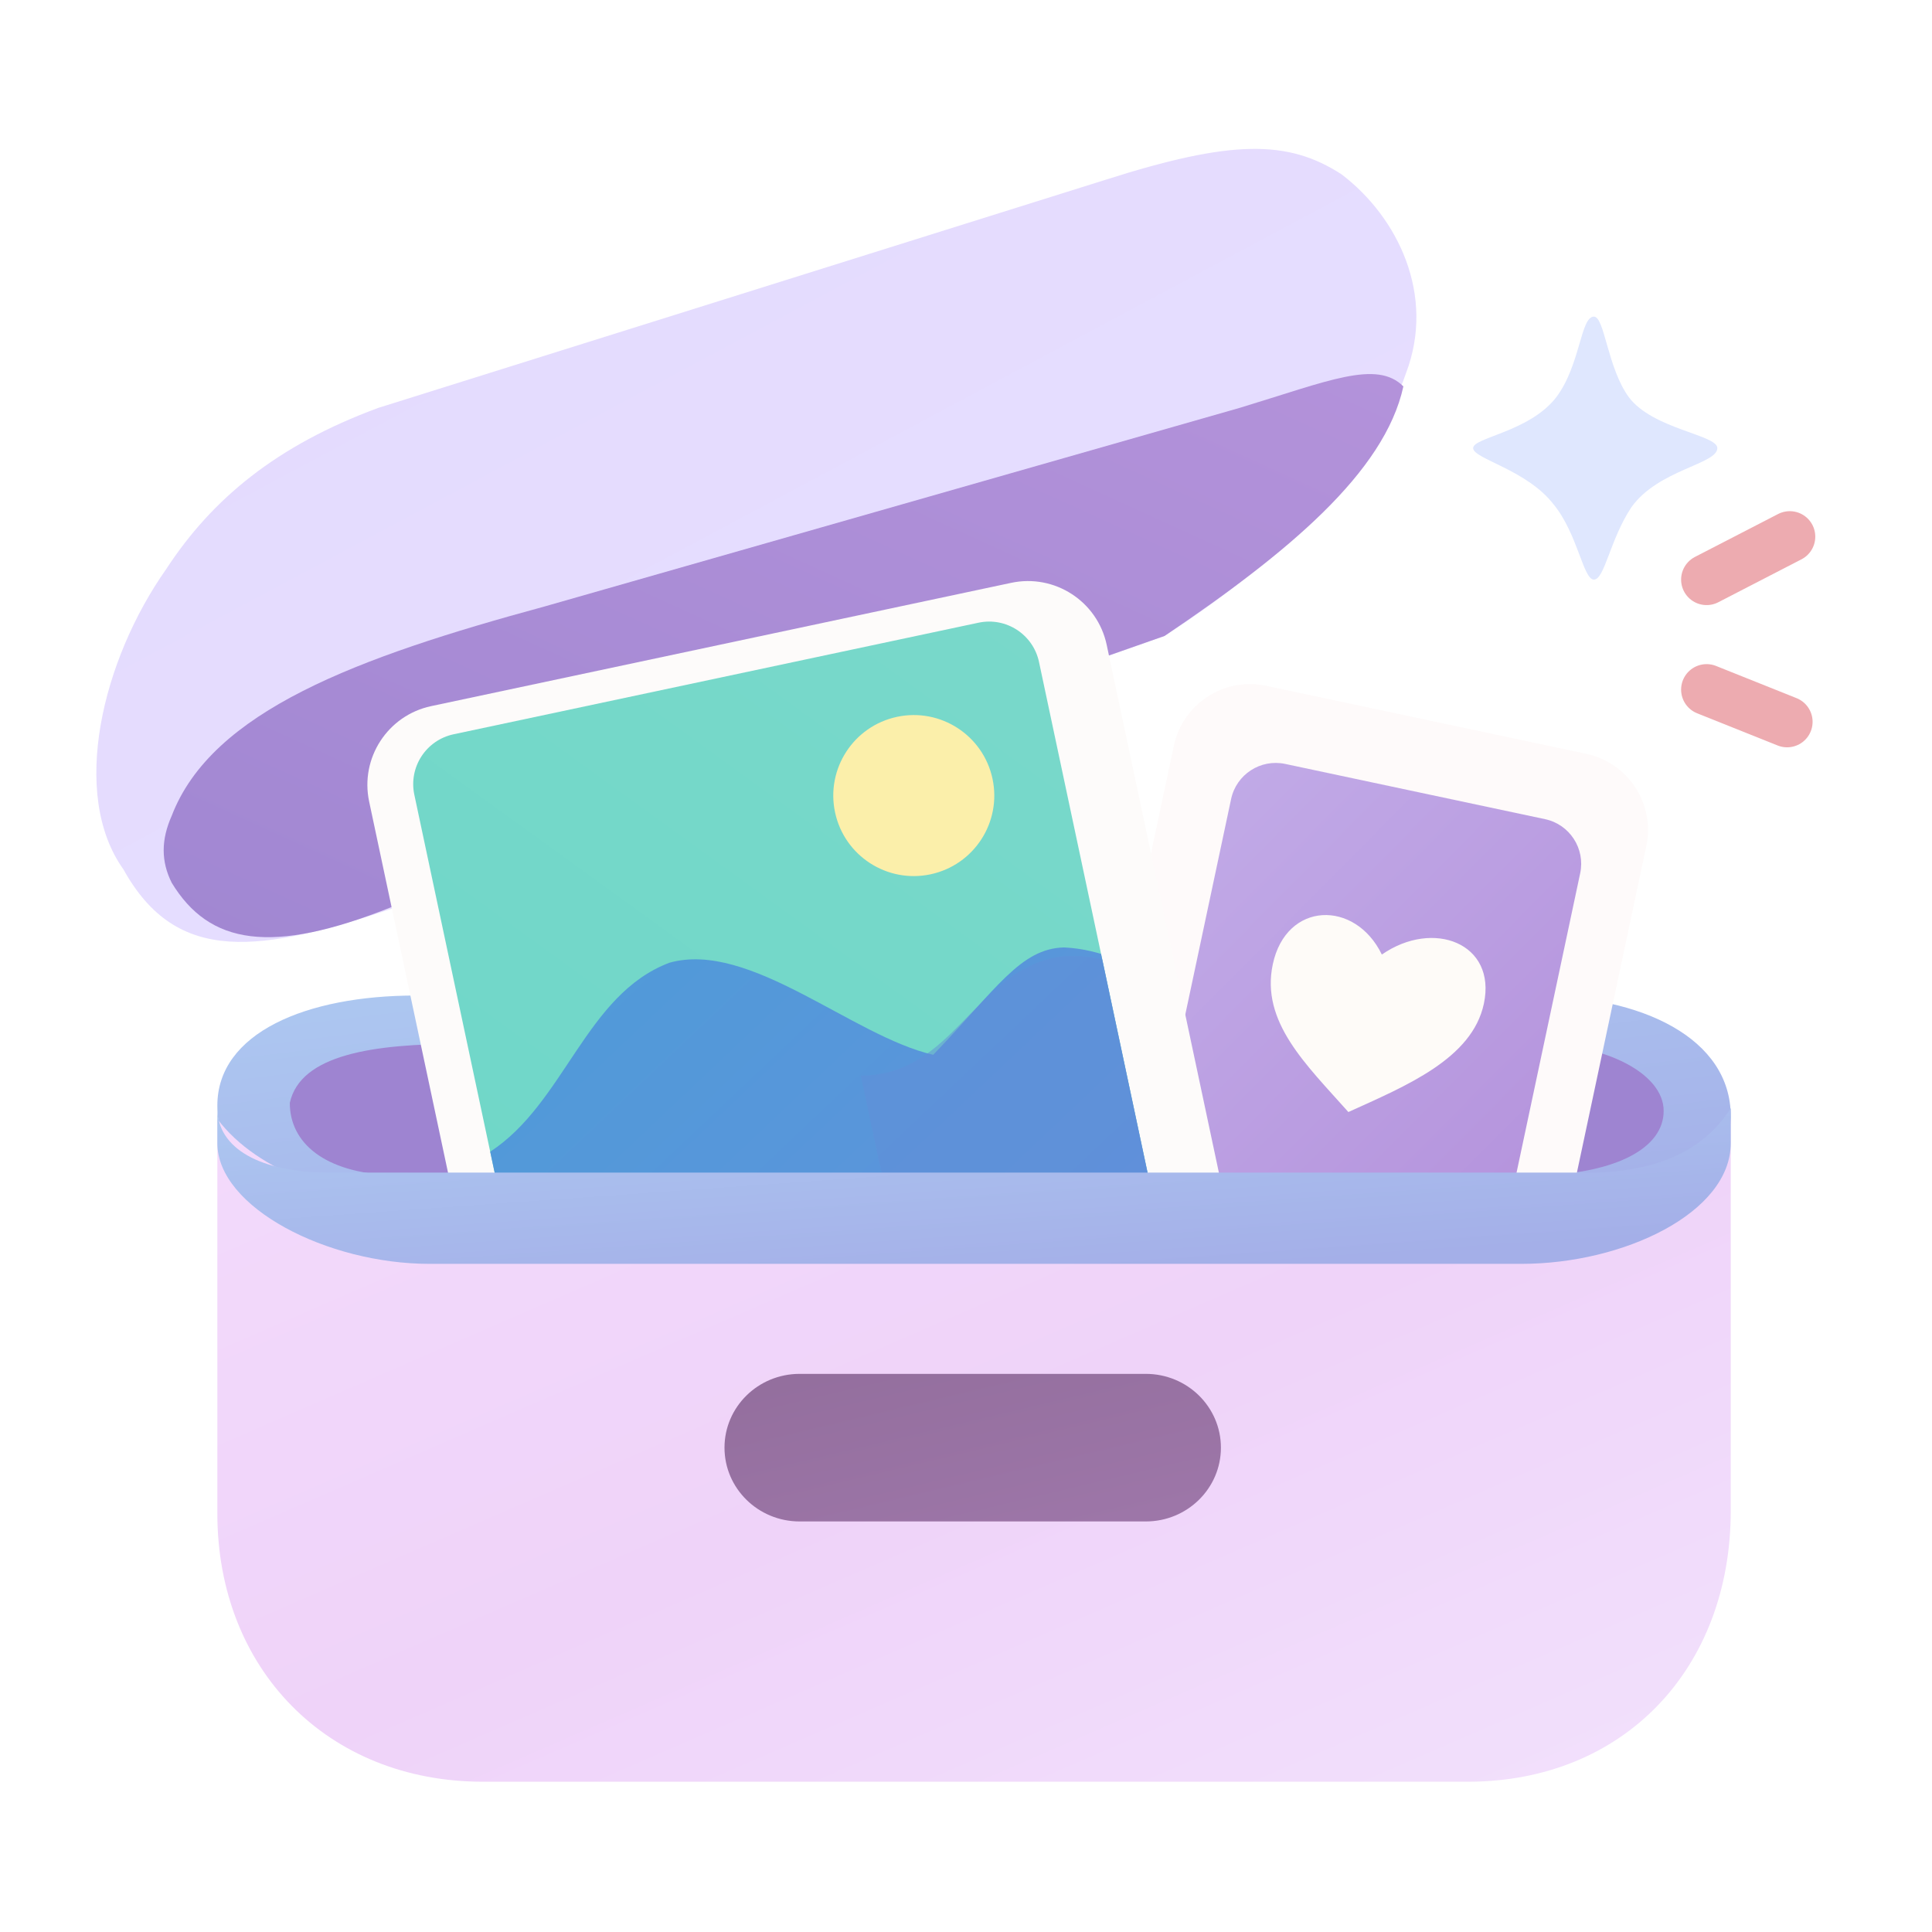
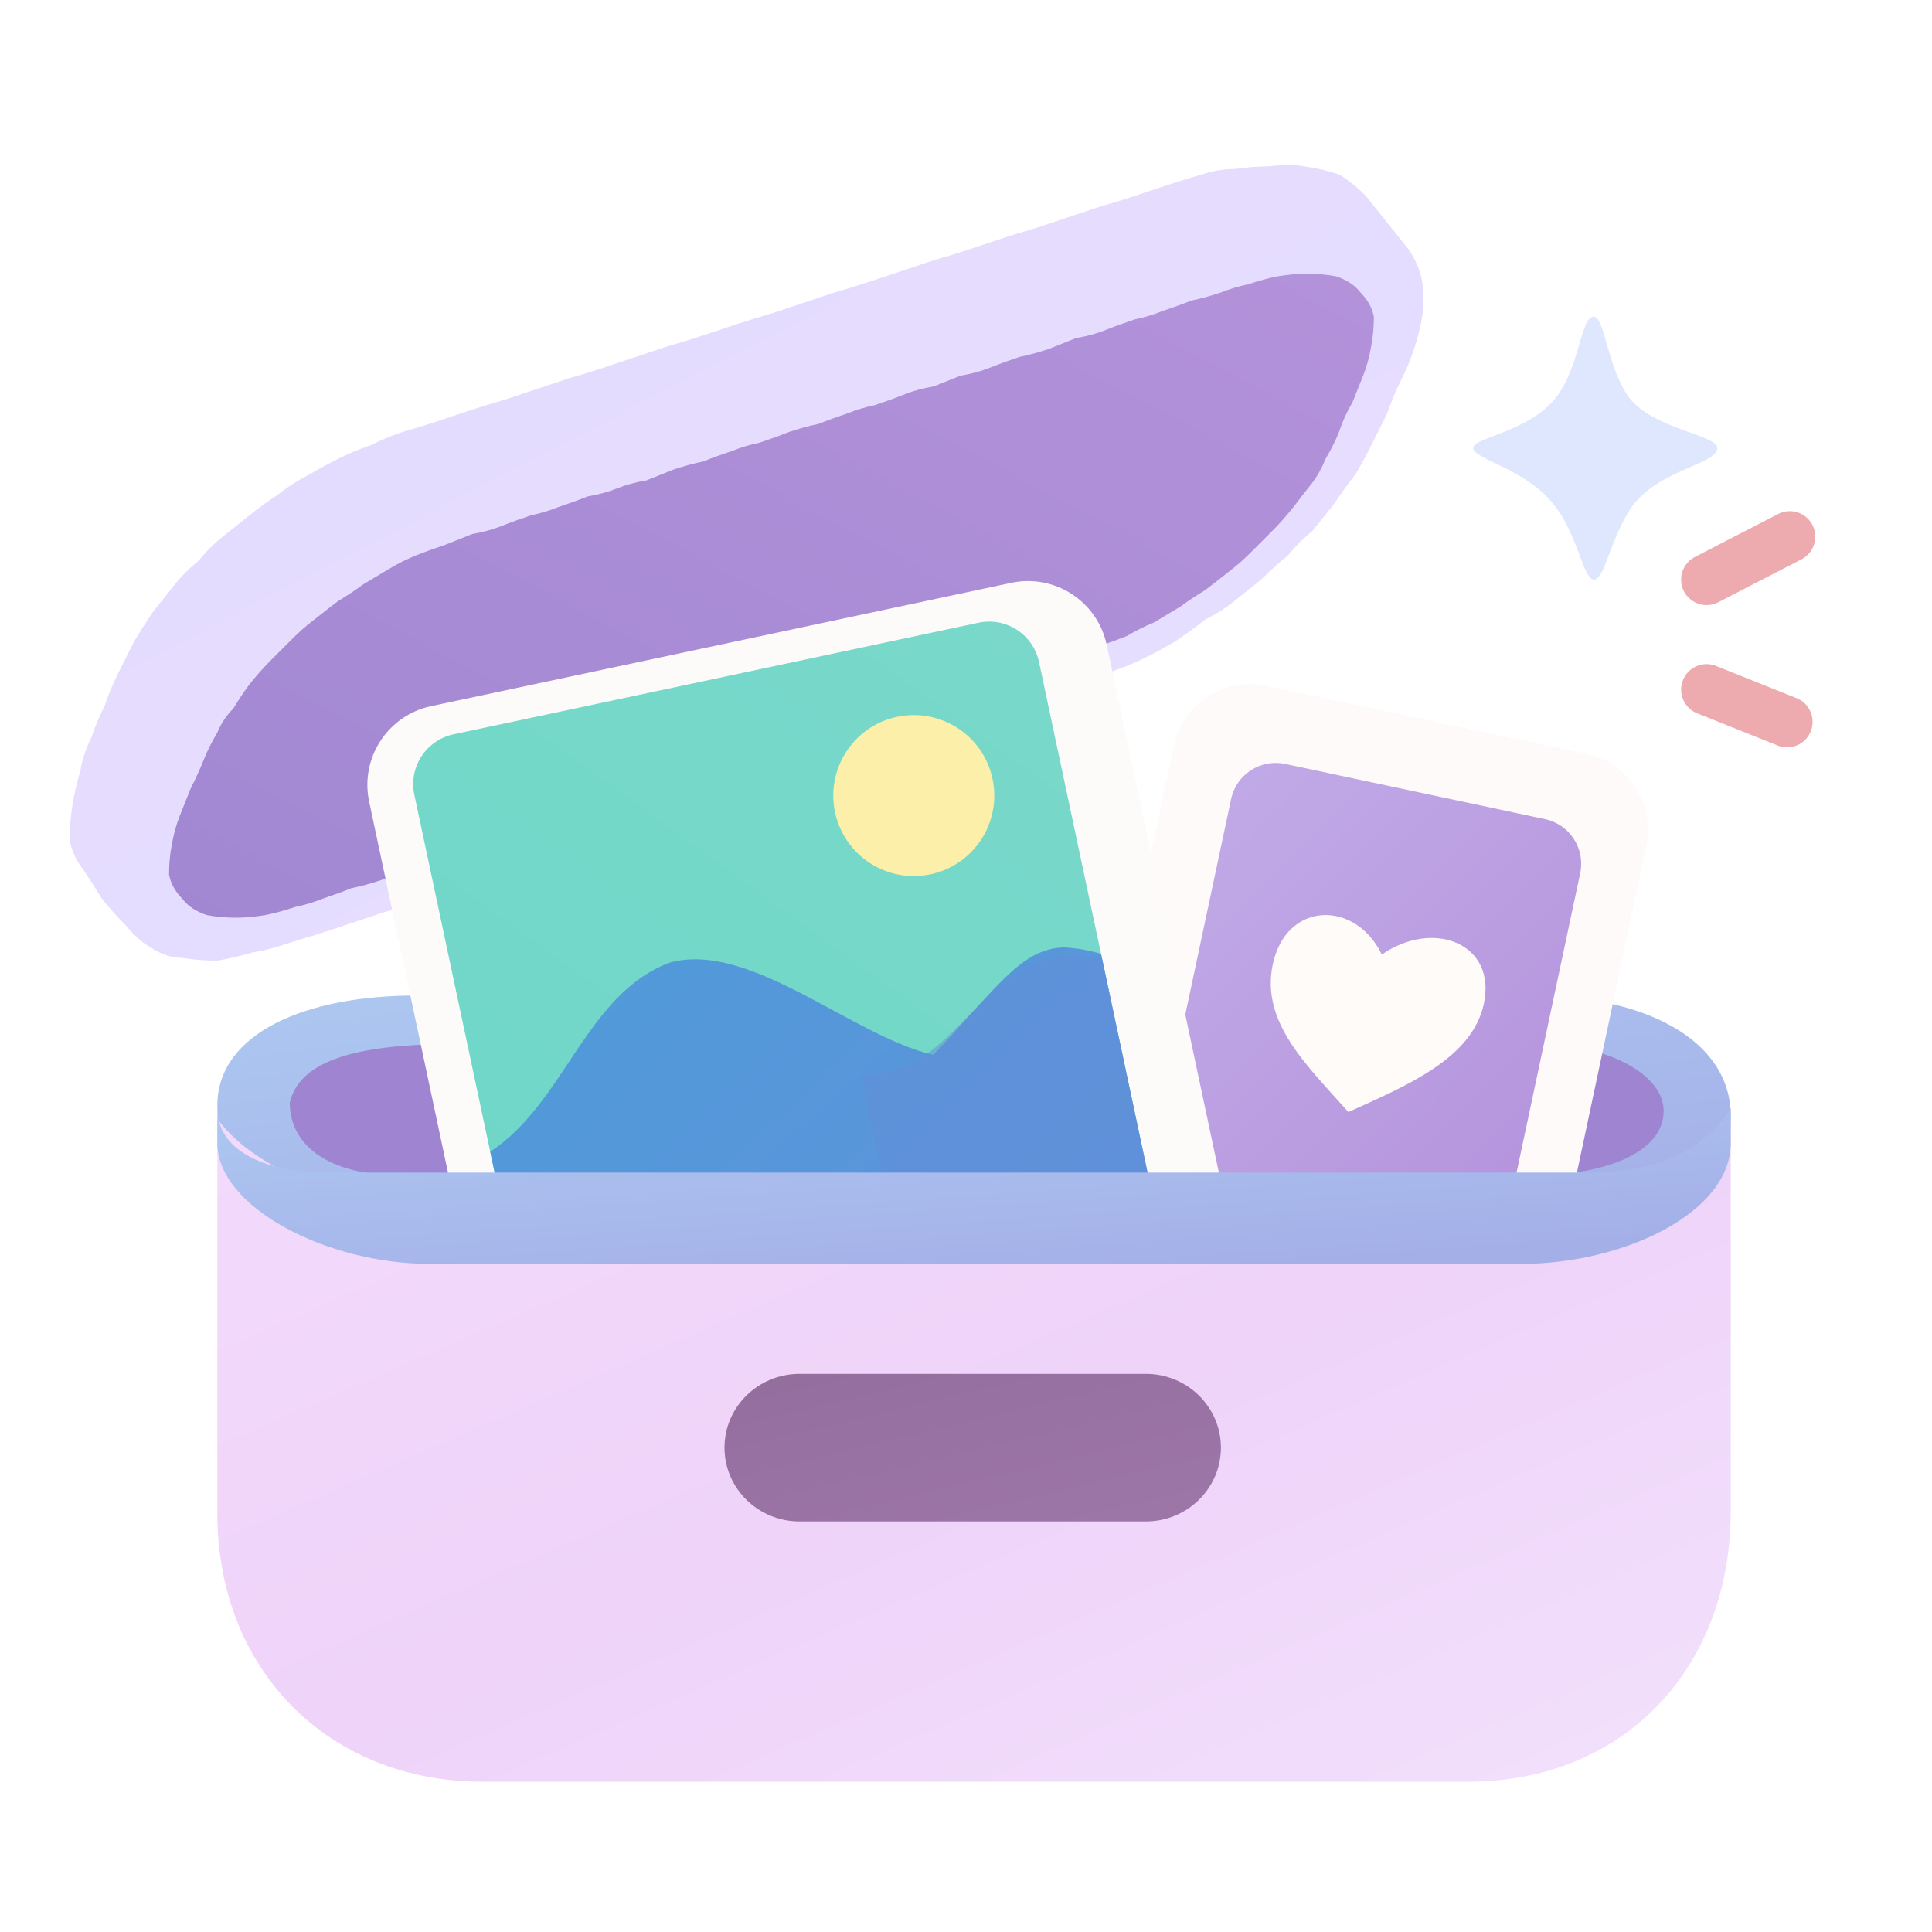
<svg xmlns="http://www.w3.org/2000/svg" viewBox="260 155 720 720" role="img" aria-label="Schuhkarton logo">
  <defs>
    <linearGradient id="sk-lidTop" x1="0" y1="0" x2="0.9" y2="1">
      <stop stop-color="#e3dafe" />
      <stop offset="1" stop-color="#e7dfff" />
    </linearGradient>
    <linearGradient id="sk-lidInside" x1="0" y1="1" x2="1" y2="0">
      <stop stop-color="#a187d2" />
      <stop offset="1" stop-color="#b392da" />
    </linearGradient>
    <linearGradient id="sk-rim" x1="0" y1="0" x2="0.7" y2="1">
      <stop stop-color="#adc8f1" />
      <stop offset="1" stop-color="#a4afe8" />
    </linearGradient>
    <linearGradient id="sk-box" x1="0" y1="0" x2="1" y2="1">
      <stop stop-color="#f3dafb" />
      <stop offset="0.5" stop-color="#efd3f9" />
      <stop offset="1" stop-color="#f2e1fc" />
    </linearGradient>
    <linearGradient id="sk-slot" x1="0" y1="0" x2="0.8" y2="1">
      <stop stop-color="#936e9d" />
      <stop offset="1" stop-color="#9d76a8" />
    </linearGradient>
    <linearGradient id="sk-sky" x1="0" y1="1" x2="1" y2="0">
      <stop stop-color="#6ed7c8" />
      <stop offset="1" stop-color="#79d8ca" />
    </linearGradient>
    <linearGradient id="sk-mountains" x1="0" y1="0" x2="1" y2="1">
      <stop stop-color="#4f9bd8" />
      <stop offset="1" stop-color="#6390dd" />
    </linearGradient>
    <linearGradient id="sk-heartBg" x1="0" y1="0" x2="1" y2="1">
      <stop stop-color="#c1aae7" />
      <stop offset="1" stop-color="#b390db" />
    </linearGradient>
    <clipPath id="sk-scene">
      <rect x="429" y="405" width="238" height="260" rx="19" />
    </clipPath>
    <clipPath id="sk-inbox">
      <rect x="260" y="155" width="720" height="640" />
    </clipPath>
  </defs>
  <g class="lid">
-     <path fill="url(#sk-lidTop)" d="M306 479C286 451 298 401 322 367C339 341 363 321 401 307L672 222C719 207 740 207 760 220C781 236 795 265 784 294C773 326 745 359 694 392L408 493C357 510 326 515 306 479Z" />
-     <path fill="url(#sk-lidInside)" d="M324 459C339 420 393 400 463 381L722 307C755 297 773 289 783 299C776 331 740 361 694 392L406 493C361 511 338 507 324 484C320 476 320 468 324 459Z" />
+     <path fill="url(#sk-lidTop)" d="M777 309Q774 315 771 321Q768 327 765 332Q761 337 757 343Q753 348 749 353Q744 357 740 362Q735 366 730 371Q725 375 720 379Q715 383 709 386Q704 390 698 394Q693 397 687 400Q681 403 675 405Q669 408 663 410Q657 412 651 414Q645 416 639 418Q632 421 626 423Q620 425 614 427Q608 429 601 431Q595 433 589 435Q583 437 577 439Q571 441 564 443Q558 445 552 447Q546 449 540 451Q533 453 527 455Q521 457 515 459Q509 461 502 463Q496 465 490 467Q484 469 478 471Q471 473 465 475Q459 477 453 479Q447 481 441 483Q434 485 428 487Q422 489 416 491Q410 493 403 495Q397 497 391 499Q385 501 379 503Q372 505 366 507Q360 509 354 510Q347 512 341 513Q334 513 328 512Q322 512 316 508Q311 505 307 500Q302 495 298 490Q295 485 291 479Q287 474 286 468Q286 461 287 455Q288 449 290 442Q291 436 294 430Q296 424 299 418Q301 412 304 406Q307 400 310 394Q313 389 317 383Q321 378 325 373Q329 368 334 364Q338 359 343 355Q348 351 353 347Q358 343 364 339Q369 335 375 332Q380 329 386 326Q392 323 398 321Q404 318 410 316Q417 314 423 312Q429 310 435 308Q441 306 448 304Q454 302 460 300Q466 298 472 296Q479 294 485 292Q491 290 497 288Q503 286 509 284Q516 282 522 280Q528 278 534 276Q540 274 547 272Q553 270 559 268Q565 266 571 264Q578 262 584 260Q590 258 596 256Q602 254 608 252Q615 250 621 248Q627 246 633 244Q639 242 646 240Q652 238 658 236Q664 234 670 232Q677 230 683 228Q689 226 695 224Q701 222 708 220Q714 218 720 218Q727 217 733 217Q740 216 746 217Q753 218 759 220Q764 223 769 228Q773 233 777 238Q781 243 785 248Q789 254 790 260Q791 266 790 273Q789 279 787 285Q785 291 782 297Q779 303 777 309Z" />
+     <path fill="url(#sk-lidInside)" d="M759 316Q757 321 754 326Q752 331 749 335Q745 340 742 344Q738 349 734 353Q730 357 726 361Q722 365 718 368Q713 372 709 375Q704 378 700 381Q695 384 690 387Q685 389 680 392Q675 394 669 396Q664 398 659 400Q653 401 648 403Q643 405 637 407Q632 408 627 410Q621 412 616 413Q610 415 605 417Q600 419 594 420Q589 422 584 424Q578 426 573 427Q568 429 562 431Q557 433 552 434Q546 436 541 438Q536 440 530 441Q525 443 519 445Q514 447 509 448Q503 450 498 452Q493 453 487 455Q482 457 477 459Q471 460 466 462Q461 464 455 466Q450 467 445 469Q439 471 434 473Q428 474 423 476Q418 478 412 480Q407 481 402 483Q396 485 391 486Q386 488 380 490Q375 492 370 493Q364 495 359 496Q353 497 348 497Q342 497 337 496Q331 494 328 490Q324 486 323 481Q323 475 324 470Q325 464 327 459Q329 454 331 449Q334 443 336 438Q338 433 341 428Q343 423 347 419Q350 414 353 410Q357 405 361 401Q365 397 369 393Q373 389 377 386Q382 382 386 379Q391 376 395 373Q400 370 405 367Q410 364 415 362Q420 360 426 358Q431 356 436 354Q442 353 447 351Q452 349 458 347Q463 346 468 344Q474 342 479 340Q485 339 490 337Q495 335 501 334Q506 332 511 330Q517 328 522 327Q527 325 533 323Q538 321 543 320Q549 318 554 316Q560 314 565 313Q570 311 576 309Q581 307 586 306Q592 304 597 302Q602 300 608 299Q613 297 618 295Q624 294 629 292Q634 290 640 288Q645 287 651 285Q656 283 661 281Q667 280 672 278Q677 276 683 274Q688 273 693 271Q699 269 704 267Q709 266 715 264Q720 262 725 261Q731 259 736 258Q742 257 747 257Q753 257 758 258Q764 260 767 264Q771 268 772 273Q772 279 771 284Q770 290 768 295Q766 300 764 305Q761 310 759 316Z" />
  </g>
  <path fill="url(#sk-rim)" d="M341 567C341 540 374 526 415 526H831C872 526 905 542 905 571C905 598 870 626 823 626H423C376 626 341 599 341 567Z" />
  <path fill="#9e84d1" d="M368 566C372 548 399 544 432 544H833C858 544 880 555 880 569C880 583 862 592 835 593H406C381 592 368 581 368 566Z" />
  <g clip-path="url(#sk-inbox)">
    <g class="p2">
      <g transform="rotate(12 771 515)">
        <rect x="682" y="421" width="180" height="255" rx="29" fill="#fefafa" />
        <rect x="707" y="448" width="133" height="208" rx="17" fill="url(#sk-heartBg)" />
        <path fill="#fefbf8" d="M774 510C760 492 735 498 735 522C735 544 755 556 774 570C793 556 815 541 815 520C815 497 790 493 774 510Z" />
      </g>
    </g>
    <g class="p1">
      <g transform="rotate(-12 551 507)">
        <rect x="412" y="393" width="281" height="307" rx="30" fill="#fdfbfa" />
        <g clip-path="url(#sk-scene)">
          <rect x="429" y="405" width="238" height="260" rx="19" fill="url(#sk-sky)" />
          <circle cx="611" cy="463" r="30" fill="#fbefaa" />
          <path fill="url(#sk-mountains)" d="M429 560C460 548 476 510 509 505C540 503 570 546 598 559C626 540 638 527 654 530C681 537 696 564 712 572L712 678H429Z" />
          <path fill="#628ed8" opacity="0.5" d="M570 561C604 568 619 532 651 533C678 535 699 564 712 576V678H570Z" />
        </g>
      </g>
    </g>
  </g>
  <path fill="url(#sk-box)" d="M341 572C356 592 388 603 419 603H827C862 603 891 589 905 572V718C905 777 865 819 807 819H440C382 819 341 777 341 719Z" />
  <path fill="url(#sk-rim)" d="M341 568C341 583 357 592 383 592H855C881 591 896 582 905 568V581C905 607 865 626 827 626H420C382 626 341 605 341 581Z" />
  <rect x="530" y="667" width="185" height="55" rx="28" fill="url(#sk-slot)" />
  <path class="star" fill="#dfe7fe" d="M854 273C858 273 859 292 867 303C876 315 900 317 900 322C900 328 878 330 868 344C860 356 858 371 854 371C850 371 848 354 839 343C829 330 809 326 809 322C809 318 830 316 840 303C849 291 849 273 854 273Z" />
  <path class="rays" d="M896 371L927 355M896 412L926 424" fill="none" stroke="#edabb0" stroke-width="19" stroke-linecap="round" />
</svg>
